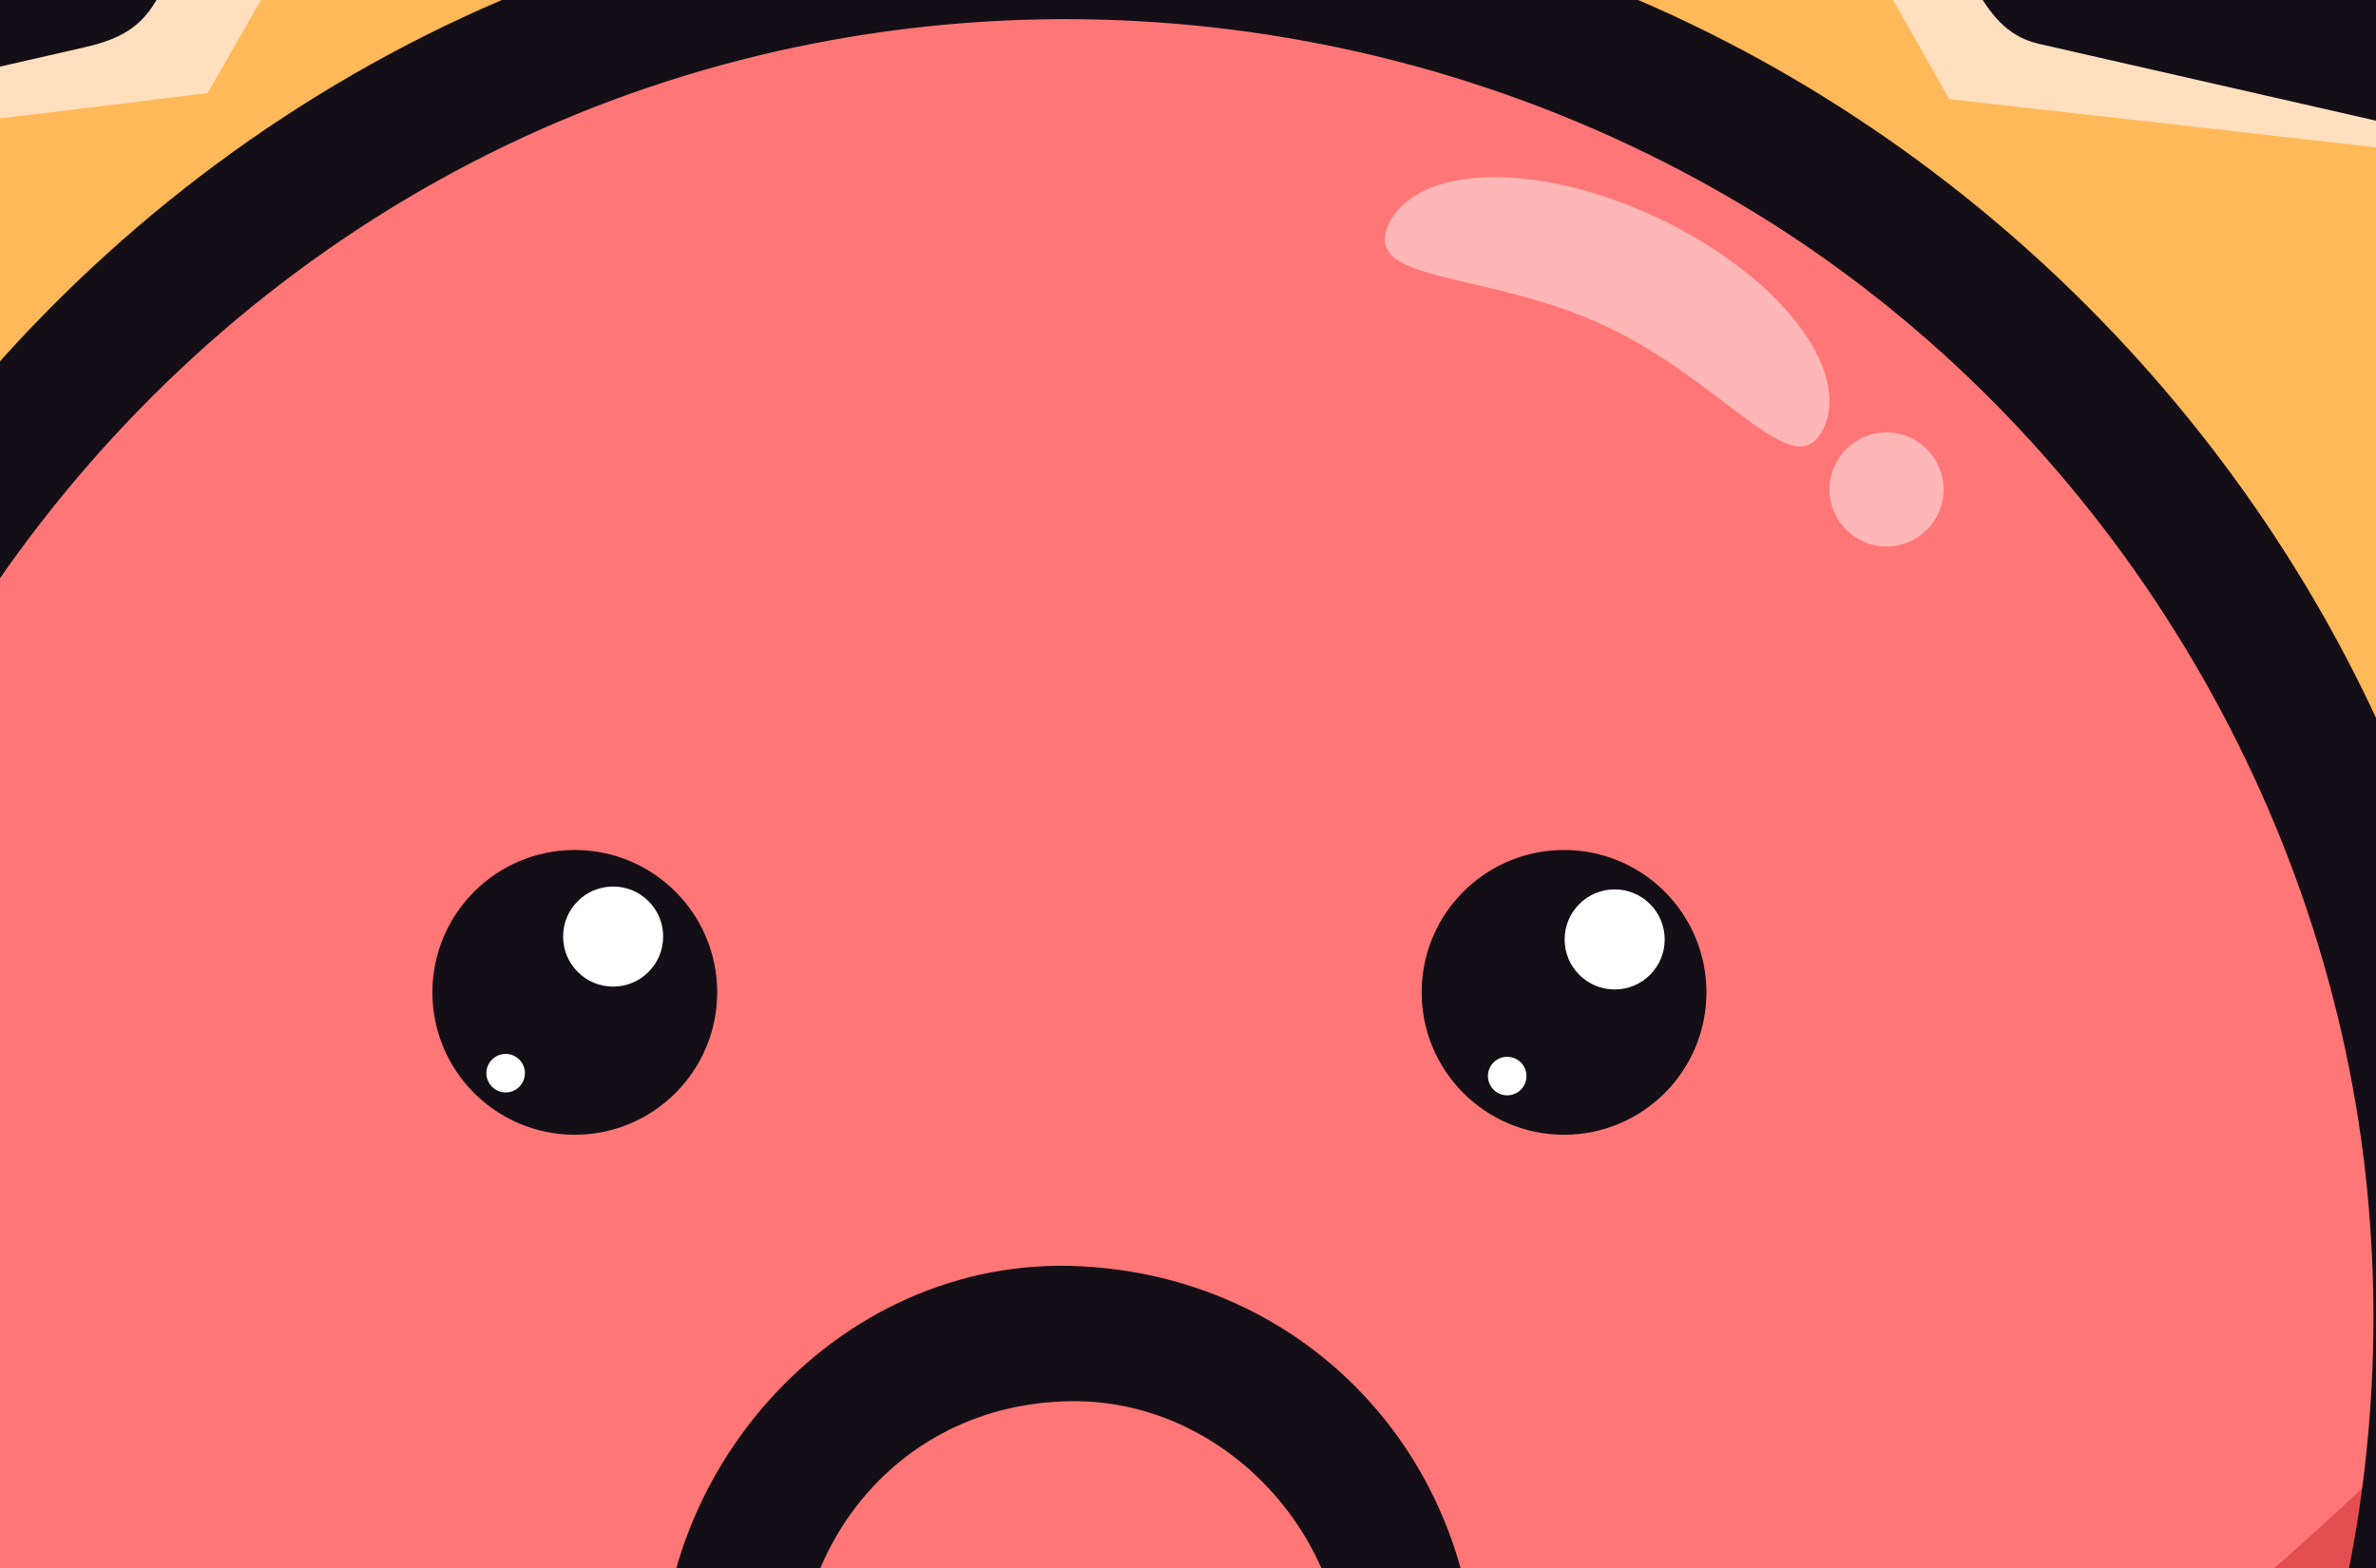
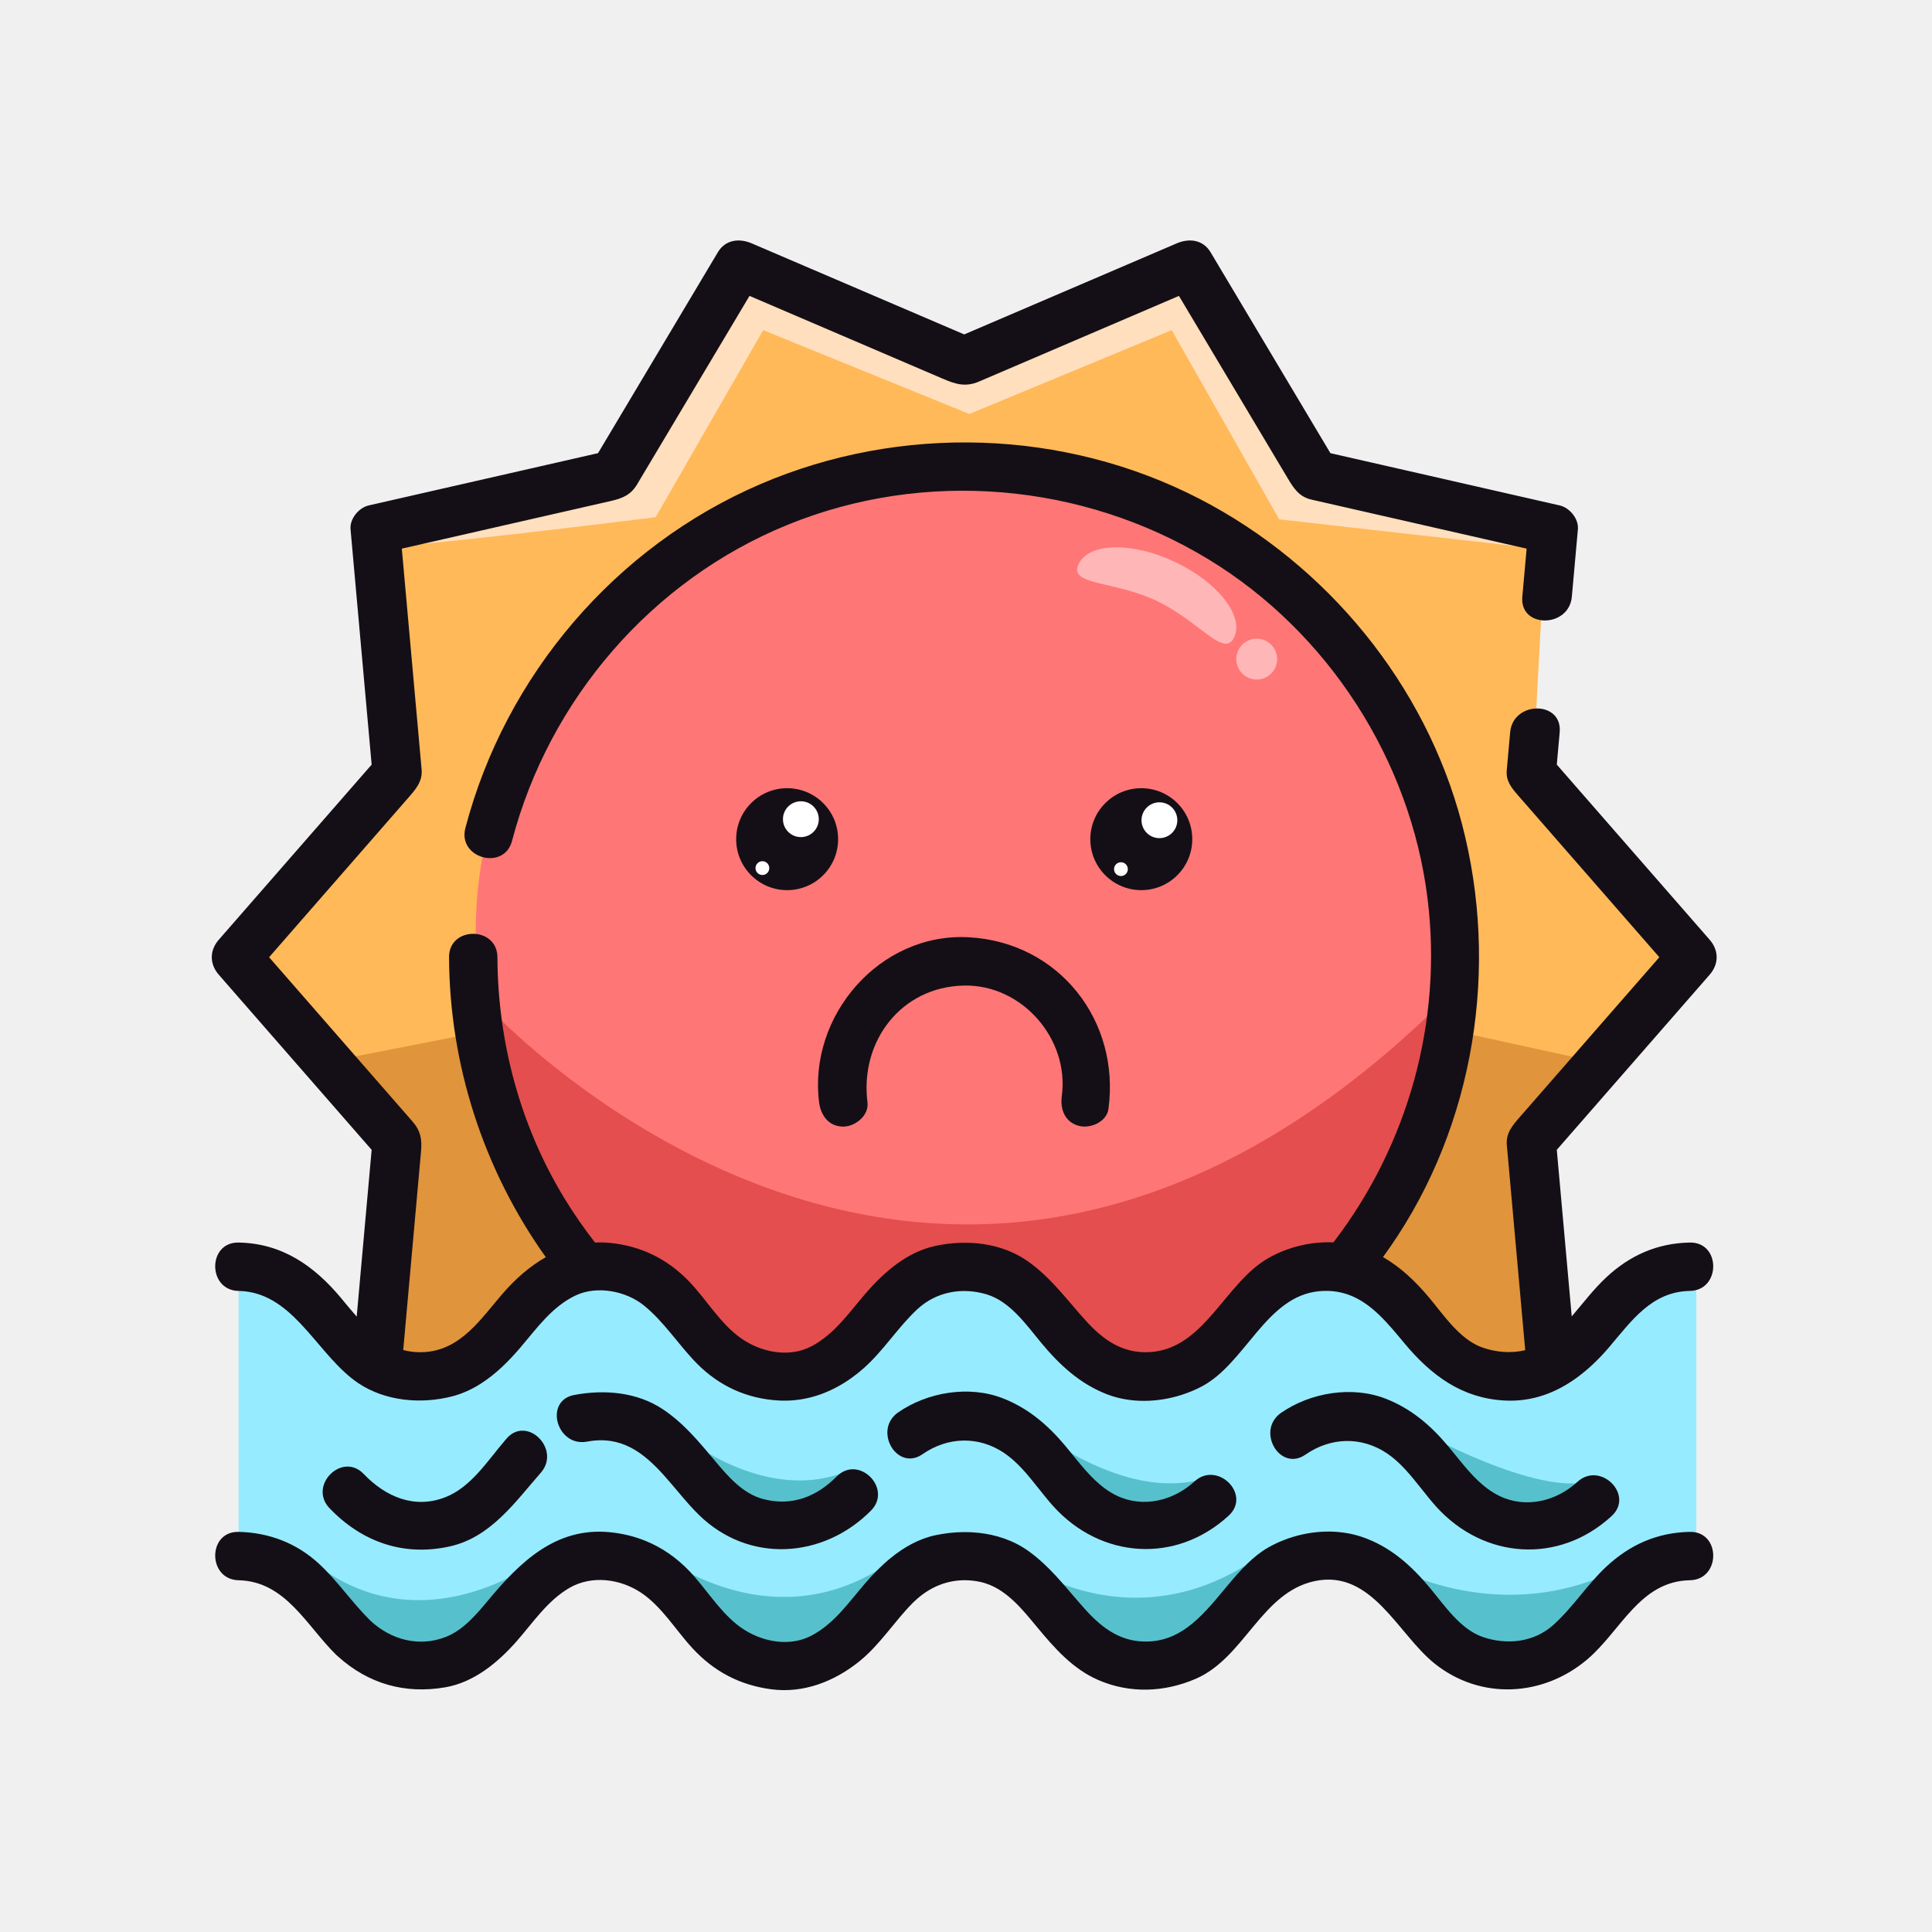
- <svg xmlns="http://www.w3.org/2000/svg" version="1.1" viewBox="2734.24 1483.07 263.74 173.97">
+ <svg xmlns="http://www.w3.org/2000/svg" version="1.1" viewBox="2553.98 1333.04 599.04 599.04" width="320" height="320">
  <g>
    <path fill="#FFB959" d="M2735.517,1723.435l-28.901,25.973c0,0-15.334,16.667-36,4l6-65.334l-48.666-56.168l50.666-59.832    l-8.001-75.332l74-16.878l37.622-63.788l70.629,26l70.793-26l37.624,63.788l72,18.215l-4,74l47.998,57.332l-48,58.667l8,60.666    l-9.334,12.119c0,0-21.333,6.547-35.333-20.119l-20.666-15.338l-129.999-23.329L2735.517,1723.435z" />
    <path fill="#FF7676" d="M2736.947,1725.405c0,0-108-141.083,53-233.542c0,0,128.516-56.459,206.258,75.541    c0,0,37.742,93-24.258,158c0,0-21.543-4.102-28,12c0,0-23.602,33.326-51.9,16c0,0-17.1-35-46.1-28l-32.1,32.993    c0,0-30.9,12.007-46.9-16.993L2736.947,1725.405z" />
    <path fill="#97EBFF" d="M2627.949,1728.405v84.936l17.998,7.064c0,0,27.754,41.982,39,30c0,0,25.223-1.874,29-17.9    c0,0,22-35.1,48-9.1c0,0,16,29.5,35,27c0,0,30.5-17.5,41.5-31c0,0,23.947-13.539,40,10.5c0,0,25.5,37,51.5,11    c0,0,24.5-37.5,48.5-19c0,0,33.482,35.655,54.5,26.5c0,0,35-35.52,47-34.76v-85.24c0,0-15.5-4.5-28,14.5c0,0-27,32.5-52,2.5    c0,0-21.279-26.264-41.64-19.632l-34.649,28.954c0,0-25.799,19.727-53.505-25.548c0,0-16.206-12.774-36.706,5.226    c0,0-24.422,41.5-51.211,19c0,0-35.445-39.5-58.617-23.5c0,0-19.172,41-54.672,24    C2668.947,1753.905,2634.448,1727.655,2627.949,1728.405z" />
    <path fill="#E54E4E" d="M2703.023,1642.959c0,0,140.257,156.888,298.924,0c0,0-4.01,62.369-29.338,81.741l-14.302,1.073    l-26.494,22.139l-23.961,12.95l-15.806-7.345l-18.1-19.445l-19.408-6l-10.592-0.611l-14.826,13.196l-15.273,14.58l-15.806,6.335    l-15.806-4.618l-14.289-13.549l-18.666-12.667l-17.083-4.321C2732.198,1726.417,2700.1,1677.182,2703.023,1642.959z" />
    <path fill="#E0943B" d="M2659.947,1661.405l43.126-8.436l29.125,73.447l-24.918,20.988c0,0-22,24.333-38.333,6.5l7.668-65.832    L2659.947,1661.405z" />
    <path fill="#E0943B" d="M3006.162,1652.97l43.973,9.619l-20.854,25.488l8,60.666c0,0-10.499,25.987-35.333-1.083s-2-2.255-2-2.255    l-27.338-20.705L3006.162,1652.97z" />
    <path fill="#FFDFBD" d="M2675.279,1502.072c2,1.333,82-8.667,82-8.667l33.334-58l63.926,26l62.74-26l33.334,58.667l76.666,8.666    l-65.997-22.875l-37.624-63.788l-70.793,26l-70.629-26l-35.623,60.663L2675.279,1502.072z" />
    <path fill="#FFB6B6" d="M2936.646,1530.644c-3.134,6.662-10.8-5.08-24.122-11.346s-27.256-4.682-24.122-11.345    s16.475-6.985,29.796-0.721C2931.521,1513.5,2939.78,1523.98,2936.646,1530.644z" />
    <circle fill="#FFB6B6" cx="2943.644" cy="1537.404" r="6.333" />
    <path fill="#56C1CC" d="M2647.334,1813.646c0,0,28.457,33.76,76.285,1.76l-11.441,21.557l-20.845,12.427l-22.957-2.609    L2647.334,1813.646z" />
    <path fill="#56C1CC" d="M2756.447,1813.646c0,0,39,32.74,78.5,0l-5.826,18.859l-21.517,14.4l-22.714,1.109l-13.876-11.666    L2756.447,1813.646z" />
    <path fill="#56C1CC" d="M2868.447,1816.405c0,0,37.5,28.961,79-3.02l-6.851,15.041l-16.938,15.479l-15.806,6.14l-13.519-4.962    l-11.118-12.578L2868.447,1816.405z" />
    <path fill="#56C1CC" d="M2984.947,1818.405c0,0,35,20.5,73,0l-8.036,14.1l-16.964,15.9l-21.575,4.151l-12.425-17.075    L2984.947,1818.405z" />
    <path fill="#56C1CC" d="M2875.447,1776.631c0,0,29,23.274,53.5,14.274l-9,13h-21.821l-8.679-8.828l-9.5-10.172L2875.447,1776.631z    " />
    <path fill="#56C1CC" d="M2763.447,1776.631c0,0,27.611,24.22,54.556,11.997l-7.556,12.277l-12.405,7.018l-11.595-4.018l-8-5.5    l-7.5-9.777L2763.447,1776.631z" />
    <path fill="#56C1CC" d="M2993.949,1776.631c0,0,36.666,20.517,53.333,15.646l-14.667,15.646l-18-4.018l-12.668-8.828    L2993.949,1776.631z" />
    <path fill="#140F16" d="M2923.658,1593.233c0-8.729-7.076-15.803-15.805-15.803c-8.73,0-15.807,7.074-15.807,15.803    c0,8.73,7.076,15.807,15.807,15.807C2916.582,1609.04,2923.658,1601.963,2923.658,1593.233z" />
    <circle fill="#140F16" cx="2798.043" cy="1593.235" r="15.805" />
    <path fill="#140F16" d="M2854.338,1623.647c-27.641-1.494-49.799,24.398-46.386,51.206c0.517,4.055,3.021,7.5,7.5,7.5    c3.696,0,8.018-3.434,7.5-7.5c-2.403-18.877,10.372-35.879,29.995-36.231c17.938-0.324,32.643,16.555,30.257,34.264    c-0.545,4.049,0.904,8.035,5.238,9.227c3.536,0.973,8.679-1.178,9.227-5.238    C2901.358,1649.487,2882.311,1625.159,2854.338,1623.647z" />
    <path fill="#140F16" d="M3077.936,1718.306c-10.064,0.182-18.597,3.963-25.904,10.787c-3.951,3.689-7.205,8.018-10.719,12.111    c-1.544-17.215-3.088-34.43-4.631-51.646c15.798-18.096,31.596-36.193,47.394-54.29c2.896-3.318,2.896-7.541,0-10.859    c-15.798-18.098-31.596-36.193-47.394-54.291c0.299-3.346,0.599-6.691,0.899-10.039c0.884-9.867-14.48-9.781-15.357,0    c-0.354,3.953-0.708,7.906-1.063,11.859c-0.29,3.24,1.529,5.451,3.484,7.689c5.292,6.063,10.584,12.125,15.875,18.186    c9.318,10.676,18.638,21.35,27.956,32.025c-14.354,16.443-28.708,32.885-43.063,49.329c-2.279,2.611-4.563,5.107-4.226,8.867    c0.426,4.754,0.853,9.508,1.279,14.264c1.39,15.5,2.779,31,4.169,46.5c0.087,0.963,0.173,1.926,0.259,2.891    c-4.279,1.01-8.879,0.684-13.166-0.791c-6.98-2.4-11.943-9.893-16.445-15.295c-4.254-5.105-8.89-9.588-14.496-12.787    c0.752-1.033,1.498-2.074,2.228-3.129c26.263-37.902,33.903-86.836,22.256-131.233c-11.34-43.227-41.803-80.322-81.397-100.76    c-41.979-21.668-92.67-23.17-136.014-4.588c-45.063,19.32-79.162,59.314-91.586,106.686c-2.456,9.367,12.013,13.336,14.465,3.988    c11.507-43.877,43.313-80.855,85.455-98.02c42.494-17.307,91.318-13.076,130.434,10.676    c37.119,22.541,62.711,62.26,67.998,105.354c4.674,38.1-6.128,76.383-29.199,106.463c-7.04-0.316-14.275,1.49-20.238,4.91    c-13.454,7.715-19.791,28.182-36.762,29.119c-8.484,0.469-14.48-3.875-19.916-9.895c-5.76-6.379-10.6-13.113-17.684-18.168    c-8.252-5.889-19.114-6.955-28.801-4.877c-8.83,1.893-15.927,8.123-21.662,14.754c-5.121,5.922-9.648,12.621-16.728,16.352    c-7.092,3.734-15.839,1.857-22.05-2.574c-6.281-4.484-10.563-11.877-15.853-17.41c-6.78-7.094-15.085-11.158-24.839-12.07    c-1.506-0.141-2.978-0.16-4.426-0.096c-3.463-4.445-6.677-9.084-9.603-13.902c-13.628-22.443-20.536-48.361-20.654-74.559    c-0.044-9.672-15.044-9.676-15,0c0.151,33.532,10.803,66.079,30.003,93.004c-4.996,2.834-9.462,6.771-13.342,11.256    c-6.83,7.896-12.998,17.555-24.43,18.186c-2.332,0.129-4.463-0.115-6.439-0.646c1.838-20.51,3.677-41.018,5.516-61.527    c0.331-3.684-0.028-6.348-2.67-9.373c-3.138-3.594-6.276-7.189-9.415-10.785c-10.232-11.721-20.466-23.444-30.698-35.165    c-1.439-1.648-2.879-3.299-4.318-4.947c14.354-16.443,28.709-32.887,43.063-49.33c2.279-2.611,4.563-5.107,4.226-8.867    c-0.427-4.754-0.853-9.508-1.278-14.262c-1.391-15.502-2.78-31.002-4.17-46.502c-0.23-2.574-0.462-5.148-0.692-7.725    c21.575-4.918,43.15-9.836,64.726-14.754c3.492-0.797,6.208-1.793,8.209-5.146c2.445-4.102,4.892-8.203,7.338-12.303    c7.974-13.371,15.948-26.74,23.923-40.109c1.204-2.02,2.408-4.039,3.612-6.057c19.934,8.541,39.867,17.082,59.801,25.625    c3.951,1.691,7.061,2.779,11.406,0.916c4.215-1.807,8.431-3.611,12.646-5.418c14.316-6.135,28.633-12.27,42.949-18.404    c2.115-0.906,4.23-1.813,6.346-2.719c11.269,18.893,22.537,37.785,33.806,56.678c1.795,3.01,3.521,5.625,7.245,6.475    c4.655,1.061,9.311,2.121,13.966,3.184c15.177,3.459,30.354,6.92,45.53,10.379c2.42,0.553,4.84,1.104,7.26,1.654    c-0.445,4.969-0.891,9.938-1.337,14.904c-0.885,9.867,14.479,9.781,15.357,0c0.625-6.967,1.25-13.934,1.875-20.9    c0.292-3.252-2.545-6.699-5.638-7.404c-23.699-5.402-47.398-10.805-71.098-16.207c-12.385-20.766-24.77-41.527-37.154-62.293    c-2.34-3.922-6.633-4.414-10.506-2.754c-21.961,9.41-43.921,18.82-65.881,28.23c-21.961-9.41-43.922-18.82-65.883-28.23    c-3.872-1.66-8.165-1.168-10.505,2.754c-12.385,20.766-24.769,41.527-37.153,62.293c-23.699,5.402-47.399,10.805-71.099,16.207    c-3.093,0.705-5.929,4.152-5.638,7.404c2.181,24.32,4.361,48.641,6.543,72.961c-15.799,18.098-31.596,36.193-47.394,54.291    c-2.896,3.318-2.896,7.541,0,10.859c15.798,18.096,31.595,36.194,47.394,54.29c-1.546,17.236-3.092,34.473-4.637,51.709    c-1.624-1.844-3.193-3.773-4.77-5.664c-8.391-10.072-18.311-17.053-31.848-17.297c-9.679-0.176-9.661,14.824,0,15    c16.156,0.293,23.42,17.746,34.912,26.965c0.734,0.59,1.484,1.146,2.256,1.662c8.385,5.594,19.444,6.529,29.027,4.068    c3.191-0.818,6.126-2.184,8.846-3.908c4.73-2.996,8.805-7.086,12.418-11.33c5.105-5.998,9.716-12.539,16.99-16.033    c0.037-0.018,0.075-0.029,0.111-0.047c6.589-3.1,15.539-1.359,21.05,3.078c6.375,5.131,10.804,12.291,16.526,18.078    c6.929,7.006,15.529,10.9,25.357,11.443c3.174,0.176,6.258-0.123,9.225-0.816c6.377-1.492,12.209-4.824,17.206-9.283    c6.11-5.453,10.485-12.557,16.471-18.148c5.894-5.502,13.911-6.951,21.557-4.658c7.213,2.162,12.226,9.361,16.793,14.873    c5.772,6.967,11.994,12.789,20.54,16.113c1.059,0.41,2.145,0.748,3.246,1.031c8.628,2.221,18.366,0.609,26.086-3.455    c13.63-7.182,19.959-28.006,36.41-29.545c3.837-0.357,7.151,0.234,10.115,1.479c6.459,2.711,11.244,8.523,16.098,14.377    c4.276,5.16,8.85,9.57,14.109,12.75c4.981,3.012,10.576,4.922,17.135,5.283c8.629,0.479,16.109-2.438,22.564-7.164    c3.611-2.645,6.906-5.848,9.893-9.355c7.008-8.232,13.228-17.244,25.035-17.457    C3087.597,1733.13,3087.614,1718.13,3077.936,1718.306z" />
    <path fill="#140F16" d="M2924.34,1792.38c-6.482,5.951-15.885,8.348-24.097,4.402c-5.051-2.426-8.876-6.764-12.445-11.139    c-1.231-1.508-2.433-3.021-3.644-4.461c-2.689-3.199-5.547-6.088-8.714-8.557c-3.165-2.467-6.638-4.518-10.562-6.043    c-10.461-4.066-23.354-1.887-32.413,4.387c-0.832,0.576-1.484,1.24-1.991,1.953c-4.309,6.053,2.427,15.939,9.562,10.998    c7.823-5.416,17.314-5.688,25.22-0.414c2.076,1.385,3.936,3.109,5.68,4.988c3.418,3.684,6.387,7.977,9.625,11.563    c14.701,16.283,37.98,17.99,54.385,2.93C2942.086,1796.433,2931.449,1785.853,2924.34,1792.38z" />
    <path fill="#140F16" d="M3043.071,1792.514c-6.482,5.951-15.885,8.348-24.097,4.402c-5.051-2.426-8.876-6.764-12.445-11.139    c-1.231-1.508-2.433-3.021-3.644-4.461c-2.689-3.199-5.547-6.088-8.714-8.557c-3.165-2.467-6.638-4.518-10.562-6.043    c-10.461-4.066-23.354-1.887-32.413,4.387c-0.832,0.576-1.484,1.24-1.991,1.953c-4.309,6.053,2.427,15.939,9.562,10.998    c7.823-5.416,17.314-5.688,25.22-0.414c2.076,1.385,3.936,3.109,5.68,4.988c3.418,3.684,6.387,7.977,9.625,11.563    c14.701,16.283,37.98,17.99,54.385,2.93C3060.817,1796.566,3050.181,1785.986,3043.071,1792.514z" />
    <path fill="#140F16" d="M2736.026,1780.028c10.772-2.014,17.7,3.639,23.949,10.605c3.628,4.045,7.027,8.529,10.817,12.219    c15.375,14.969,38.394,13.521,53.227-1.414c6.821-6.867-3.783-17.477-10.605-10.607c-6.243,6.285-13.84,9.313-22.685,7.041    c-6.519-1.674-11.13-7.203-15.277-12.137c-4.881-5.805-9.548-11.467-15.927-15.723c-8.073-5.385-18.183-6.188-27.487-4.449    c-1.827,0.342-3.149,1.156-4.033,2.23C2724.296,1772.306,2728.392,1781.456,2736.026,1780.028z" />
    <path fill="#140F16" d="M2693.562,1812.495c12.593-2.85,20.13-13.717,28.103-22.814c2.01-2.293,2.32-4.928,1.608-7.227    c-1.536-4.963-7.85-8.361-12.214-3.381c-0.143,0.162-0.285,0.334-0.428,0.5c-5.382,6.266-10.541,14.525-18.479,17.66    c-9.688,3.828-18.663-0.127-25.401-7.172c-6.695-7.002-17.288,3.619-10.605,10.607    C2666.181,1811.163,2679.193,1815.745,2693.562,1812.495z" />
    <path fill="#140F16" d="M3077.936,1808.015c-10.064,0.184-18.597,3.965-25.904,10.787c-5.987,5.59-10.358,12.662-16.486,18.129    c-6.009,5.363-14.384,6.232-21.816,3.676c-6.98-2.4-11.943-9.893-16.445-15.295c-5.771-6.926-12.237-12.713-20.891-15.689    c-7.813-2.689-16.798-2.061-24.514,1.002c-1.627,0.646-3.201,1.393-4.691,2.248c-9.349,5.361-15.264,16.873-23.695,23.719    c-1.814,1.473-3.742,2.734-5.85,3.666c-2.192,0.971-4.576,1.59-7.217,1.736c-8.484,0.469-14.48-3.875-19.916-9.896    c-4.988-5.525-9.293-11.311-14.957-16.047c-0.875-0.732-1.778-1.443-2.727-2.119c-4.586-3.273-9.978-5.053-15.525-5.635    c-2.995-0.314-6.033-0.273-9.018,0.066c-1.436,0.164-2.859,0.391-4.258,0.689c-5.219,1.119-9.827,3.76-13.912,7.096    c-2.826,2.309-5.404,4.947-7.75,7.66c-5.121,5.92-9.648,12.621-16.728,16.35c-5.354,2.82-11.649,2.439-17.087,0.178    c-1.765-0.734-3.44-1.666-4.963-2.752c-0.43-0.307-0.848-0.629-1.259-0.961c-5.61-4.525-9.665-11.293-14.594-16.447    c-4.008-4.193-8.553-7.32-13.61-9.371c-3.498-1.418-7.24-2.326-11.229-2.699c-16.619-1.555-27.695,9.301-37.449,21.006    c-3.68,4.418-7.773,9.354-13.289,11.496c-8.314,3.234-16.978,0.852-23.34-5.074c-5.668-5.568-10.096-12.25-15.945-17.645    c-6.953-6.414-15.488-9.666-24.912-9.873c-9.679-0.213-9.658,14.787,0,15c14.551,0.32,21.016,14.051,30.252,23.125    c0.225,0.211,0.457,0.402,0.684,0.605c9.371,8.391,20.643,11.629,33.152,9.463c8.919-1.545,16.281-7.658,22.089-14.24    c5.154-5.844,9.604-12.682,16.494-16.633c6.927-3.973,15.729-2.729,22.136,1.547c6.417,4.281,10.787,11.678,15.97,17.268    c6.661,7.184,14.661,11.381,24.345,12.668c10.072,1.338,19.629-2.443,27.34-8.65c6.375-5.133,10.804-12.293,16.527-18.08    c0.177-0.178,0.36-0.346,0.541-0.518c4.314-4.135,9.563-6.488,15.307-6.559c0.099-0.002,0.196-0.006,0.295-0.006    c1.559,0.002,3.152,0.164,4.773,0.512c4.162,0.893,7.568,3.215,10.575,6.066c2.552,2.418,4.818,5.215,7.006,7.855    c5.409,6.525,11.107,13.055,19.056,16.506c9.827,4.268,20.563,3.826,30.297-0.402c15.064-6.541,20.295-26.721,36.779-30.256    c17.69-3.793,25.797,16.363,37.135,25.488c14.257,11.477,33.707,10.428,47.44-1.236c10.416-8.846,16.268-24.242,31.784-24.523    C3087.597,1822.841,3087.614,1807.839,3077.936,1808.015z" />
    <g>
      <path fill="#FFFFFF" d="M2919.025,1587.362c0,3.066-2.487,5.553-5.555,5.553c-3.07,0-5.553-2.486-5.553-5.553     c0-3.07,2.482-5.556,5.553-5.556C2916.538,1581.806,2919.025,1584.292,2919.025,1587.362z" />
      <circle fill="#FFFFFF" cx="2901.542" cy="1602.527" r="2.138" />
    </g>
    <g>
      <path fill="#FFFFFF" d="M2807.853,1587.042c0,3.066-2.487,5.553-5.555,5.553c-3.07,0-5.553-2.486-5.553-5.553     c0-3.07,2.482-5.556,5.553-5.556C2805.365,1581.486,2807.853,1583.971,2807.853,1587.042z" />
      <circle fill="#FFFFFF" cx="2790.369" cy="1602.207" r="2.138" />
    </g>
  </g>
</svg>
